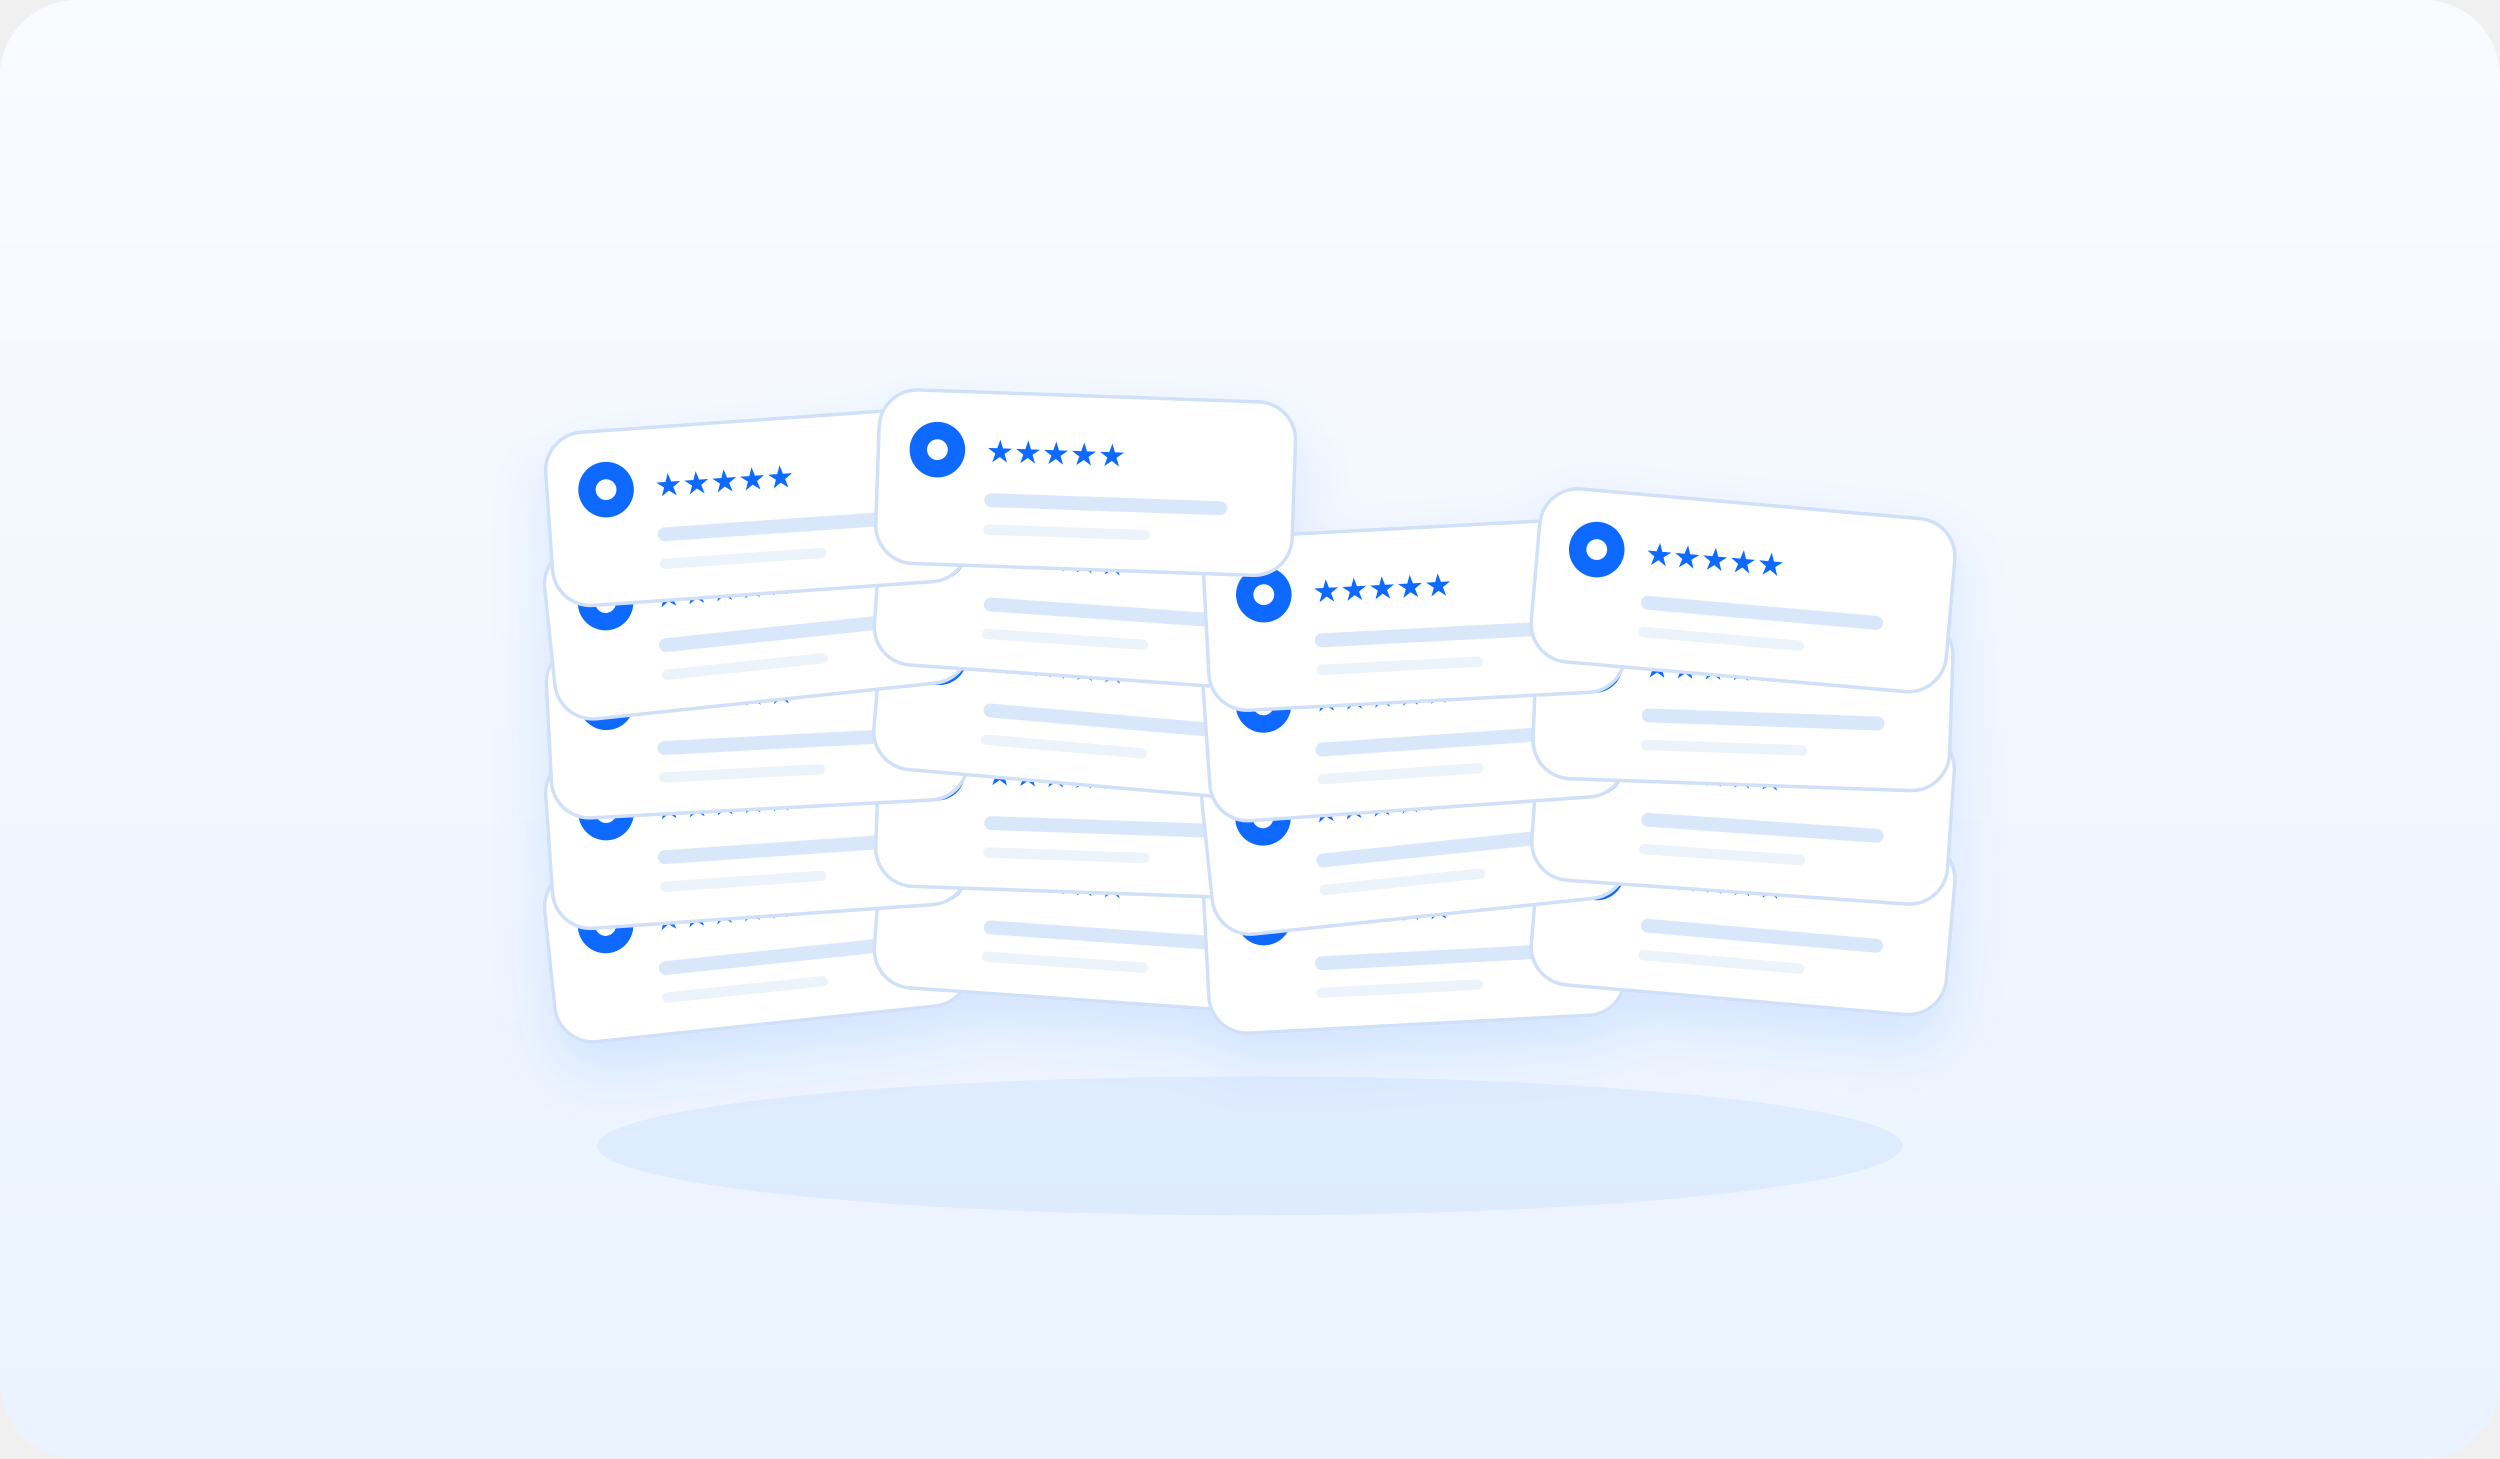
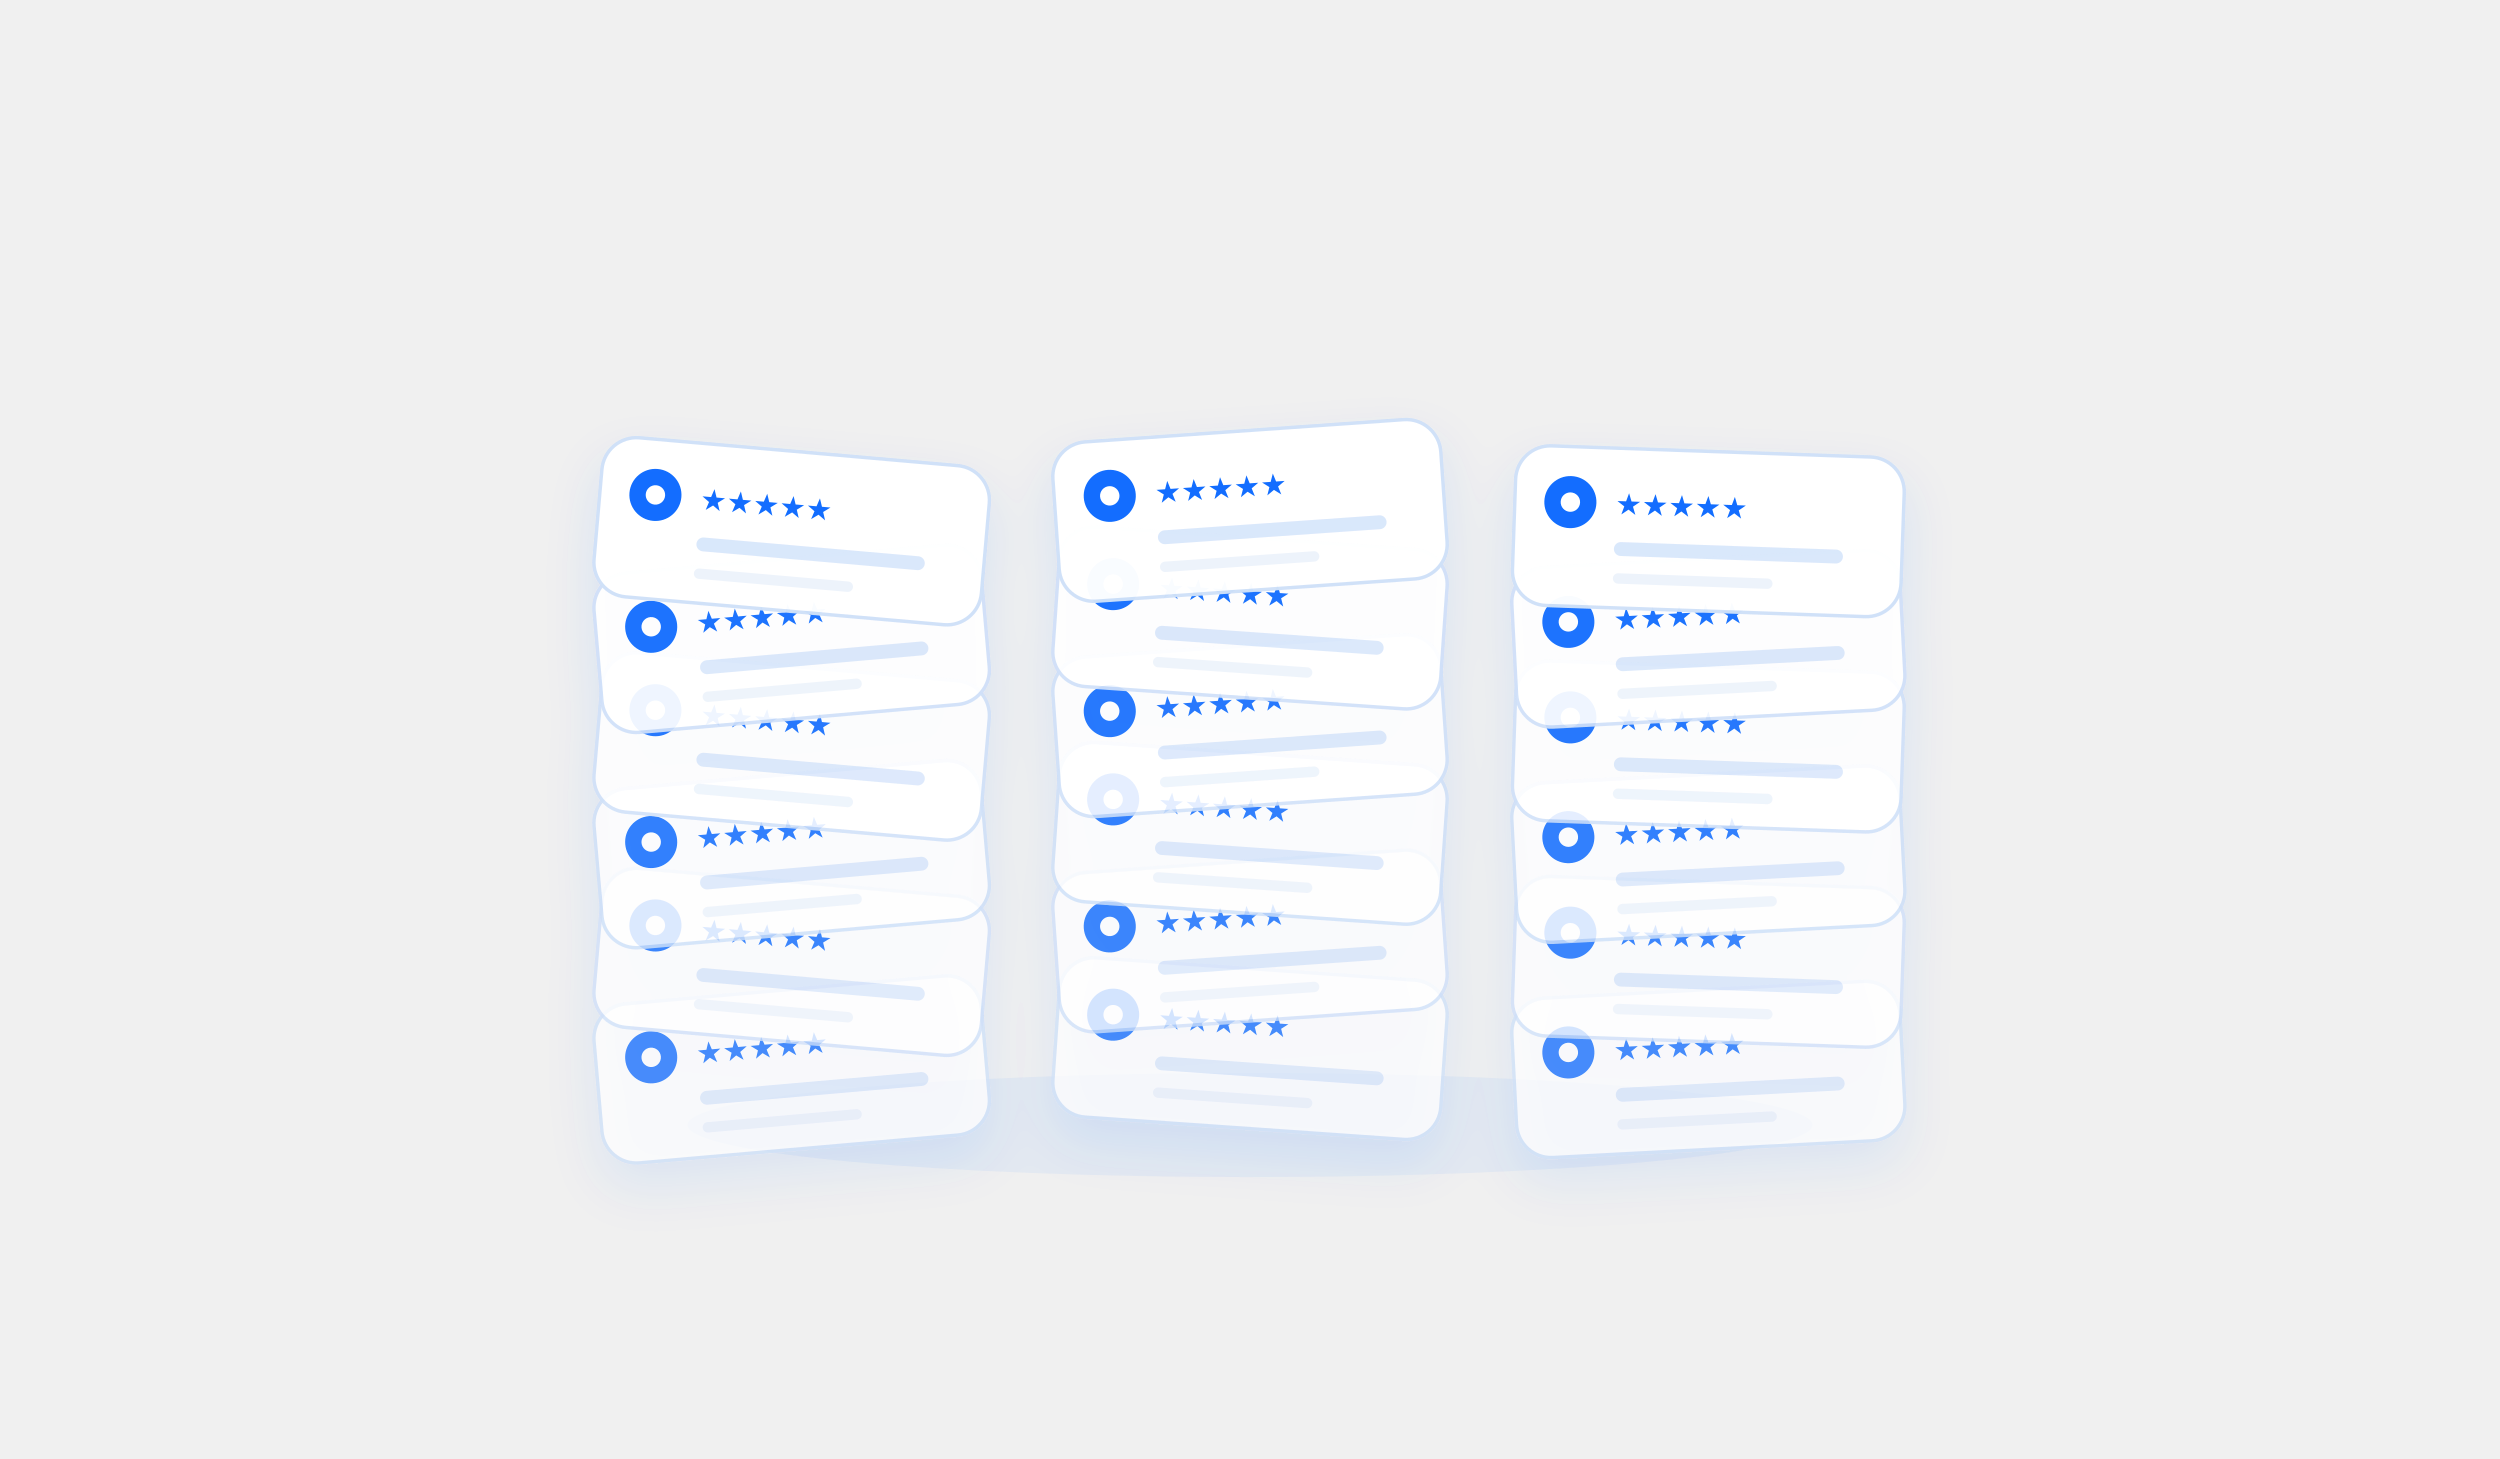
<svg xmlns="http://www.w3.org/2000/svg" viewBox="0 0 720 420">
  <defs>
-     <linearGradient id="b" x1="0" y1="0" x2="0" y2="1">
-       <stop stop-color="#f9fbff" />
-       <stop offset="1" stop-color="#eaf3ff" />
-     </linearGradient>
-     <filter id="s">
-       <feDropShadow dx="0" dy="8" stdDeviation="8" flood-color="#0869ff" flood-opacity=".12" />
+     <filter id="s" x="-30%" y="-30%" width="160%" height="180%">
+       <feDropShadow dx="0" dy="7" stdDeviation="7" flood-color="#0869ff" flood-opacity=".12" />
    </filter>
  </defs>
-   <rect width="720" height="420" rx="22" fill="url(#b)" />
-   <ellipse cx="360" cy="330" rx="188" ry="20" fill="#0869ff" opacity=".07" />
+   <ellipse cx="360" cy="324" rx="162" ry="15" fill="#0869ff" opacity=".055" />
  <g filter="url(#s)">
-     <g transform="translate(158 245) rotate(-6 60 25)">
-       <rect width="120" height="50" rx="11" fill="#fff" stroke="#cfe0f8" />
-       <circle cx="17" cy="17" r="8" fill="#0869ff" />
-       <circle cx="17" cy="17" r="3" fill="#fff" />
-       <text x="31" y="20" font-family="Arial,sans-serif" font-size="9" font-weight="700" fill="#0869ff">★★★★★</text>
-       <rect x="31" y="29" width="70" height="4" rx="2" fill="#d9e7fb" />
-       <rect x="31" y="38" width="48" height="3" rx="1.5" fill="#edf3fb" />
+     <g opacity="0.72" transform="translate(172 285) rotate(-5 56 23)">
+       <rect width="112" height="46" rx="10" fill="#fff" stroke="#cfe0f8" />
+       <circle cx="16" cy="16" r="7.5" fill="#0869ff" />
+       <circle cx="16" cy="16" r="2.8" fill="#fff" />
+       <text x="29" y="19" font-family="Arial,sans-serif" font-size="8.5" font-weight="700" fill="#0869ff">★★★★★</text>
+       <rect x="29" y="27" width="66" height="4" rx="2" fill="#d9e7fb" />
+       <rect x="29" y="36" width="46" height="3" rx="1.5" fill="#edf3fb" />
    </g>
-     <g transform="translate(252.6667 238) rotate(4 60 25)">
-       <rect width="120" height="50" rx="11" fill="#fff" stroke="#cfe0f8" />
-       <circle cx="17" cy="17" r="8" fill="#0869ff" />
-       <circle cx="17" cy="17" r="3" fill="#fff" />
-       <text x="31" y="20" font-family="Arial,sans-serif" font-size="9" font-weight="700" fill="#0869ff">★★★★★</text>
-       <rect x="31" y="29" width="70" height="4" rx="2" fill="#d9e7fb" />
-       <rect x="31" y="38" width="48" height="3" rx="1.5" fill="#edf3fb" />
+     <g opacity="0.72" transform="translate(304 279) rotate(4 56 23)">
+       <rect width="112" height="46" rx="10" fill="#fff" stroke="#cfe0f8" />
+       <circle cx="16" cy="16" r="7.5" fill="#0869ff" />
+       <circle cx="16" cy="16" r="2.8" fill="#fff" />
+       <text x="29" y="19" font-family="Arial,sans-serif" font-size="8.5" font-weight="700" fill="#0869ff">★★★★★</text>
+       <rect x="29" y="27" width="66" height="4" rx="2" fill="#d9e7fb" />
+       <rect x="29" y="36" width="46" height="3" rx="1.5" fill="#edf3fb" />
    </g>
-     <g transform="translate(347.3333 245) rotate(-3 60 25)">
-       <rect width="120" height="50" rx="11" fill="#fff" stroke="#cfe0f8" />
-       <circle cx="17" cy="17" r="8" fill="#0869ff" />
-       <circle cx="17" cy="17" r="3" fill="#fff" />
-       <text x="31" y="20" font-family="Arial,sans-serif" font-size="9" font-weight="700" fill="#0869ff">★★★★★</text>
-       <rect x="31" y="29" width="70" height="4" rx="2" fill="#d9e7fb" />
-       <rect x="31" y="38" width="48" height="3" rx="1.5" fill="#edf3fb" />
+     <g opacity="0.72" transform="translate(436 285) rotate(-3 56 23)">
+       <rect width="112" height="46" rx="10" fill="#fff" stroke="#cfe0f8" />
+       <circle cx="16" cy="16" r="7.5" fill="#0869ff" />
+       <circle cx="16" cy="16" r="2.8" fill="#fff" />
+       <text x="29" y="19" font-family="Arial,sans-serif" font-size="8.5" font-weight="700" fill="#0869ff">★★★★★</text>
+       <rect x="29" y="27" width="66" height="4" rx="2" fill="#d9e7fb" />
+       <rect x="29" y="36" width="46" height="3" rx="1.5" fill="#edf3fb" />
    </g>
-     <g transform="translate(442 238) rotate(5 60 25)">
-       <rect width="120" height="50" rx="11" fill="#fff" stroke="#cfe0f8" />
-       <circle cx="17" cy="17" r="8" fill="#0869ff" />
-       <circle cx="17" cy="17" r="3" fill="#fff" />
-       <text x="31" y="20" font-family="Arial,sans-serif" font-size="9" font-weight="700" fill="#0869ff">★★★★★</text>
-       <rect x="31" y="29" width="70" height="4" rx="2" fill="#d9e7fb" />
-       <rect x="31" y="38" width="48" height="3" rx="1.5" fill="#edf3fb" />
+     <g opacity="0.77" transform="translate(172 254) rotate(5 56 23)">
+       <rect width="112" height="46" rx="10" fill="#fff" stroke="#cfe0f8" />
+       <circle cx="16" cy="16" r="7.5" fill="#0869ff" />
+       <circle cx="16" cy="16" r="2.8" fill="#fff" />
+       <text x="29" y="19" font-family="Arial,sans-serif" font-size="8.5" font-weight="700" fill="#0869ff">★★★★★</text>
+       <rect x="29" y="27" width="66" height="4" rx="2" fill="#d9e7fb" />
+       <rect x="29" y="36" width="46" height="3" rx="1.5" fill="#edf3fb" />
    </g>
-     <g transform="translate(158 214) rotate(-4 60 25)">
-       <rect width="120" height="50" rx="11" fill="#fff" stroke="#cfe0f8" />
-       <circle cx="17" cy="17" r="8" fill="#0869ff" />
-       <circle cx="17" cy="17" r="3" fill="#fff" />
-       <text x="31" y="20" font-family="Arial,sans-serif" font-size="9" font-weight="700" fill="#0869ff">★★★★★</text>
-       <rect x="31" y="29" width="70" height="4" rx="2" fill="#d9e7fb" />
-       <rect x="31" y="38" width="48" height="3" rx="1.5" fill="#edf3fb" />
+     <g opacity="0.77" transform="translate(304 248) rotate(-4 56 23)">
+       <rect width="112" height="46" rx="10" fill="#fff" stroke="#cfe0f8" />
+       <circle cx="16" cy="16" r="7.5" fill="#0869ff" />
+       <circle cx="16" cy="16" r="2.8" fill="#fff" />
+       <text x="29" y="19" font-family="Arial,sans-serif" font-size="8.5" font-weight="700" fill="#0869ff">★★★★★</text>
+       <rect x="29" y="27" width="66" height="4" rx="2" fill="#d9e7fb" />
+       <rect x="29" y="36" width="46" height="3" rx="1.5" fill="#edf3fb" />
    </g>
-     <g transform="translate(252.6667 207) rotate(2 60 25)">
-       <rect width="120" height="50" rx="11" fill="#fff" stroke="#cfe0f8" />
-       <circle cx="17" cy="17" r="8" fill="#0869ff" />
-       <circle cx="17" cy="17" r="3" fill="#fff" />
-       <text x="31" y="20" font-family="Arial,sans-serif" font-size="9" font-weight="700" fill="#0869ff">★★★★★</text>
-       <rect x="31" y="29" width="70" height="4" rx="2" fill="#d9e7fb" />
-       <rect x="31" y="38" width="48" height="3" rx="1.5" fill="#edf3fb" />
+     <g opacity="0.77" transform="translate(436 254) rotate(2 56 23)">
+       <rect width="112" height="46" rx="10" fill="#fff" stroke="#cfe0f8" />
+       <circle cx="16" cy="16" r="7.5" fill="#0869ff" />
+       <circle cx="16" cy="16" r="2.8" fill="#fff" />
+       <text x="29" y="19" font-family="Arial,sans-serif" font-size="8.5" font-weight="700" fill="#0869ff">★★★★★</text>
+       <rect x="29" y="27" width="66" height="4" rx="2" fill="#d9e7fb" />
+       <rect x="29" y="36" width="46" height="3" rx="1.5" fill="#edf3fb" />
    </g>
-     <g transform="translate(347.3333 214) rotate(-6 60 25)">
-       <rect width="120" height="50" rx="11" fill="#fff" stroke="#cfe0f8" />
-       <circle cx="17" cy="17" r="8" fill="#0869ff" />
-       <circle cx="17" cy="17" r="3" fill="#fff" />
-       <text x="31" y="20" font-family="Arial,sans-serif" font-size="9" font-weight="700" fill="#0869ff">★★★★★</text>
-       <rect x="31" y="29" width="70" height="4" rx="2" fill="#d9e7fb" />
-       <rect x="31" y="38" width="48" height="3" rx="1.5" fill="#edf3fb" />
+     <g opacity="0.82" transform="translate(172 223) rotate(-5 56 23)">
+       <rect width="112" height="46" rx="10" fill="#fff" stroke="#cfe0f8" />
+       <circle cx="16" cy="16" r="7.5" fill="#0869ff" />
+       <circle cx="16" cy="16" r="2.8" fill="#fff" />
+       <text x="29" y="19" font-family="Arial,sans-serif" font-size="8.5" font-weight="700" fill="#0869ff">★★★★★</text>
+       <rect x="29" y="27" width="66" height="4" rx="2" fill="#d9e7fb" />
+       <rect x="29" y="36" width="46" height="3" rx="1.5" fill="#edf3fb" />
    </g>
-     <g transform="translate(442 207) rotate(4 60 25)">
-       <rect width="120" height="50" rx="11" fill="#fff" stroke="#cfe0f8" />
-       <circle cx="17" cy="17" r="8" fill="#0869ff" />
-       <circle cx="17" cy="17" r="3" fill="#fff" />
-       <text x="31" y="20" font-family="Arial,sans-serif" font-size="9" font-weight="700" fill="#0869ff">★★★★★</text>
-       <rect x="31" y="29" width="70" height="4" rx="2" fill="#d9e7fb" />
-       <rect x="31" y="38" width="48" height="3" rx="1.5" fill="#edf3fb" />
+     <g opacity="0.82" transform="translate(304 217) rotate(4 56 23)">
+       <rect width="112" height="46" rx="10" fill="#fff" stroke="#cfe0f8" />
+       <circle cx="16" cy="16" r="7.5" fill="#0869ff" />
+       <circle cx="16" cy="16" r="2.8" fill="#fff" />
+       <text x="29" y="19" font-family="Arial,sans-serif" font-size="8.5" font-weight="700" fill="#0869ff">★★★★★</text>
+       <rect x="29" y="27" width="66" height="4" rx="2" fill="#d9e7fb" />
+       <rect x="29" y="36" width="46" height="3" rx="1.5" fill="#edf3fb" />
    </g>
-     <g transform="translate(158 183) rotate(-3 60 25)">
-       <rect width="120" height="50" rx="11" fill="#fff" stroke="#cfe0f8" />
-       <circle cx="17" cy="17" r="8" fill="#0869ff" />
-       <circle cx="17" cy="17" r="3" fill="#fff" />
-       <text x="31" y="20" font-family="Arial,sans-serif" font-size="9" font-weight="700" fill="#0869ff">★★★★★</text>
-       <rect x="31" y="29" width="70" height="4" rx="2" fill="#d9e7fb" />
-       <rect x="31" y="38" width="48" height="3" rx="1.5" fill="#edf3fb" />
+     <g opacity="0.82" transform="translate(436 223) rotate(-3 56 23)">
+       <rect width="112" height="46" rx="10" fill="#fff" stroke="#cfe0f8" />
+       <circle cx="16" cy="16" r="7.5" fill="#0869ff" />
+       <circle cx="16" cy="16" r="2.8" fill="#fff" />
+       <text x="29" y="19" font-family="Arial,sans-serif" font-size="8.5" font-weight="700" fill="#0869ff">★★★★★</text>
+       <rect x="29" y="27" width="66" height="4" rx="2" fill="#d9e7fb" />
+       <rect x="29" y="36" width="46" height="3" rx="1.5" fill="#edf3fb" />
    </g>
-     <g transform="translate(252.6667 176) rotate(5 60 25)">
-       <rect width="120" height="50" rx="11" fill="#fff" stroke="#cfe0f8" />
-       <circle cx="17" cy="17" r="8" fill="#0869ff" />
-       <circle cx="17" cy="17" r="3" fill="#fff" />
-       <text x="31" y="20" font-family="Arial,sans-serif" font-size="9" font-weight="700" fill="#0869ff">★★★★★</text>
-       <rect x="31" y="29" width="70" height="4" rx="2" fill="#d9e7fb" />
-       <rect x="31" y="38" width="48" height="3" rx="1.5" fill="#edf3fb" />
+     <g opacity="0.87" transform="translate(172 192) rotate(5 56 23)">
+       <rect width="112" height="46" rx="10" fill="#fff" stroke="#cfe0f8" />
+       <circle cx="16" cy="16" r="7.5" fill="#0869ff" />
+       <circle cx="16" cy="16" r="2.8" fill="#fff" />
+       <text x="29" y="19" font-family="Arial,sans-serif" font-size="8.5" font-weight="700" fill="#0869ff">★★★★★</text>
+       <rect x="29" y="27" width="66" height="4" rx="2" fill="#d9e7fb" />
+       <rect x="29" y="36" width="46" height="3" rx="1.5" fill="#edf3fb" />
    </g>
-     <g transform="translate(347.3333 183) rotate(-4 60 25)">
-       <rect width="120" height="50" rx="11" fill="#fff" stroke="#cfe0f8" />
-       <circle cx="17" cy="17" r="8" fill="#0869ff" />
-       <circle cx="17" cy="17" r="3" fill="#fff" />
-       <text x="31" y="20" font-family="Arial,sans-serif" font-size="9" font-weight="700" fill="#0869ff">★★★★★</text>
-       <rect x="31" y="29" width="70" height="4" rx="2" fill="#d9e7fb" />
-       <rect x="31" y="38" width="48" height="3" rx="1.5" fill="#edf3fb" />
+     <g opacity="0.87" transform="translate(304 186) rotate(-4 56 23)">
+       <rect width="112" height="46" rx="10" fill="#fff" stroke="#cfe0f8" />
+       <circle cx="16" cy="16" r="7.5" fill="#0869ff" />
+       <circle cx="16" cy="16" r="2.8" fill="#fff" />
+       <text x="29" y="19" font-family="Arial,sans-serif" font-size="8.5" font-weight="700" fill="#0869ff">★★★★★</text>
+       <rect x="29" y="27" width="66" height="4" rx="2" fill="#d9e7fb" />
+       <rect x="29" y="36" width="46" height="3" rx="1.5" fill="#edf3fb" />
    </g>
-     <g transform="translate(442 176) rotate(2 60 25)">
-       <rect width="120" height="50" rx="11" fill="#fff" stroke="#cfe0f8" />
-       <circle cx="17" cy="17" r="8" fill="#0869ff" />
-       <circle cx="17" cy="17" r="3" fill="#fff" />
-       <text x="31" y="20" font-family="Arial,sans-serif" font-size="9" font-weight="700" fill="#0869ff">★★★★★</text>
-       <rect x="31" y="29" width="70" height="4" rx="2" fill="#d9e7fb" />
-       <rect x="31" y="38" width="48" height="3" rx="1.5" fill="#edf3fb" />
+     <g opacity="0.87" transform="translate(436 192) rotate(2 56 23)">
+       <rect width="112" height="46" rx="10" fill="#fff" stroke="#cfe0f8" />
+       <circle cx="16" cy="16" r="7.5" fill="#0869ff" />
+       <circle cx="16" cy="16" r="2.8" fill="#fff" />
+       <text x="29" y="19" font-family="Arial,sans-serif" font-size="8.5" font-weight="700" fill="#0869ff">★★★★★</text>
+       <rect x="29" y="27" width="66" height="4" rx="2" fill="#d9e7fb" />
+       <rect x="29" y="36" width="46" height="3" rx="1.5" fill="#edf3fb" />
    </g>
-     <g transform="translate(158 152) rotate(-6 60 25)">
-       <rect width="120" height="50" rx="11" fill="#fff" stroke="#cfe0f8" />
-       <circle cx="17" cy="17" r="8" fill="#0869ff" />
-       <circle cx="17" cy="17" r="3" fill="#fff" />
-       <text x="31" y="20" font-family="Arial,sans-serif" font-size="9" font-weight="700" fill="#0869ff">★★★★★</text>
-       <rect x="31" y="29" width="70" height="4" rx="2" fill="#d9e7fb" />
-       <rect x="31" y="38" width="48" height="3" rx="1.5" fill="#edf3fb" />
+     <g opacity="0.92" transform="translate(172 161) rotate(-5 56 23)">
+       <rect width="112" height="46" rx="10" fill="#fff" stroke="#cfe0f8" />
+       <circle cx="16" cy="16" r="7.5" fill="#0869ff" />
+       <circle cx="16" cy="16" r="2.8" fill="#fff" />
+       <text x="29" y="19" font-family="Arial,sans-serif" font-size="8.5" font-weight="700" fill="#0869ff">★★★★★</text>
+       <rect x="29" y="27" width="66" height="4" rx="2" fill="#d9e7fb" />
+       <rect x="29" y="36" width="46" height="3" rx="1.5" fill="#edf3fb" />
    </g>
-     <g transform="translate(252.6667 145) rotate(4 60 25)">
-       <rect width="120" height="50" rx="11" fill="#fff" stroke="#cfe0f8" />
-       <circle cx="17" cy="17" r="8" fill="#0869ff" />
-       <circle cx="17" cy="17" r="3" fill="#fff" />
-       <text x="31" y="20" font-family="Arial,sans-serif" font-size="9" font-weight="700" fill="#0869ff">★★★★★</text>
-       <rect x="31" y="29" width="70" height="4" rx="2" fill="#d9e7fb" />
-       <rect x="31" y="38" width="48" height="3" rx="1.5" fill="#edf3fb" />
+     <g opacity="0.92" transform="translate(304 155) rotate(4 56 23)">
+       <rect width="112" height="46" rx="10" fill="#fff" stroke="#cfe0f8" />
+       <circle cx="16" cy="16" r="7.5" fill="#0869ff" />
+       <circle cx="16" cy="16" r="2.8" fill="#fff" />
+       <text x="29" y="19" font-family="Arial,sans-serif" font-size="8.5" font-weight="700" fill="#0869ff">★★★★★</text>
+       <rect x="29" y="27" width="66" height="4" rx="2" fill="#d9e7fb" />
+       <rect x="29" y="36" width="46" height="3" rx="1.5" fill="#edf3fb" />
    </g>
-     <g transform="translate(347.3333 152) rotate(-3 60 25)">
-       <rect width="120" height="50" rx="11" fill="#fff" stroke="#cfe0f8" />
-       <circle cx="17" cy="17" r="8" fill="#0869ff" />
-       <circle cx="17" cy="17" r="3" fill="#fff" />
-       <text x="31" y="20" font-family="Arial,sans-serif" font-size="9" font-weight="700" fill="#0869ff">★★★★★</text>
-       <rect x="31" y="29" width="70" height="4" rx="2" fill="#d9e7fb" />
-       <rect x="31" y="38" width="48" height="3" rx="1.5" fill="#edf3fb" />
+     <g opacity="0.92" transform="translate(436 161) rotate(-3 56 23)">
+       <rect width="112" height="46" rx="10" fill="#fff" stroke="#cfe0f8" />
+       <circle cx="16" cy="16" r="7.5" fill="#0869ff" />
+       <circle cx="16" cy="16" r="2.8" fill="#fff" />
+       <text x="29" y="19" font-family="Arial,sans-serif" font-size="8.5" font-weight="700" fill="#0869ff">★★★★★</text>
+       <rect x="29" y="27" width="66" height="4" rx="2" fill="#d9e7fb" />
+       <rect x="29" y="36" width="46" height="3" rx="1.5" fill="#edf3fb" />
    </g>
-     <g transform="translate(442 145) rotate(5 60 25)">
-       <rect width="120" height="50" rx="11" fill="#fff" stroke="#cfe0f8" />
-       <circle cx="17" cy="17" r="8" fill="#0869ff" />
-       <circle cx="17" cy="17" r="3" fill="#fff" />
-       <text x="31" y="20" font-family="Arial,sans-serif" font-size="9" font-weight="700" fill="#0869ff">★★★★★</text>
-       <rect x="31" y="29" width="70" height="4" rx="2" fill="#d9e7fb" />
-       <rect x="31" y="38" width="48" height="3" rx="1.5" fill="#edf3fb" />
+     <g opacity="0.97" transform="translate(172 130) rotate(5 56 23)">
+       <rect width="112" height="46" rx="10" fill="#fff" stroke="#cfe0f8" />
+       <circle cx="16" cy="16" r="7.5" fill="#0869ff" />
+       <circle cx="16" cy="16" r="2.8" fill="#fff" />
+       <text x="29" y="19" font-family="Arial,sans-serif" font-size="8.5" font-weight="700" fill="#0869ff">★★★★★</text>
+       <rect x="29" y="27" width="66" height="4" rx="2" fill="#d9e7fb" />
+       <rect x="29" y="36" width="46" height="3" rx="1.5" fill="#edf3fb" />
    </g>
-     <g transform="translate(158 121) rotate(-4 60 25)">
-       <rect width="120" height="50" rx="11" fill="#fff" stroke="#cfe0f8" />
-       <circle cx="17" cy="17" r="8" fill="#0869ff" />
-       <circle cx="17" cy="17" r="3" fill="#fff" />
-       <text x="31" y="20" font-family="Arial,sans-serif" font-size="9" font-weight="700" fill="#0869ff">★★★★★</text>
-       <rect x="31" y="29" width="70" height="4" rx="2" fill="#d9e7fb" />
-       <rect x="31" y="38" width="48" height="3" rx="1.5" fill="#edf3fb" />
+     <g opacity="0.97" transform="translate(304 124) rotate(-4 56 23)">
+       <rect width="112" height="46" rx="10" fill="#fff" stroke="#cfe0f8" />
+       <circle cx="16" cy="16" r="7.5" fill="#0869ff" />
+       <circle cx="16" cy="16" r="2.8" fill="#fff" />
+       <text x="29" y="19" font-family="Arial,sans-serif" font-size="8.5" font-weight="700" fill="#0869ff">★★★★★</text>
+       <rect x="29" y="27" width="66" height="4" rx="2" fill="#d9e7fb" />
+       <rect x="29" y="36" width="46" height="3" rx="1.5" fill="#edf3fb" />
    </g>
-     <g transform="translate(252.6667 114) rotate(2 60 25)">
-       <rect width="120" height="50" rx="11" fill="#fff" stroke="#cfe0f8" />
-       <circle cx="17" cy="17" r="8" fill="#0869ff" />
-       <circle cx="17" cy="17" r="3" fill="#fff" />
-       <text x="31" y="20" font-family="Arial,sans-serif" font-size="9" font-weight="700" fill="#0869ff">★★★★★</text>
-       <rect x="31" y="29" width="70" height="4" rx="2" fill="#d9e7fb" />
-       <rect x="31" y="38" width="48" height="3" rx="1.5" fill="#edf3fb" />
+     <g opacity="0.97" transform="translate(436 130) rotate(2 56 23)">
+       <rect width="112" height="46" rx="10" fill="#fff" stroke="#cfe0f8" />
+       <circle cx="16" cy="16" r="7.5" fill="#0869ff" />
+       <circle cx="16" cy="16" r="2.8" fill="#fff" />
+       <text x="29" y="19" font-family="Arial,sans-serif" font-size="8.5" font-weight="700" fill="#0869ff">★★★★★</text>
+       <rect x="29" y="27" width="66" height="4" rx="2" fill="#d9e7fb" />
+       <rect x="29" y="36" width="46" height="3" rx="1.5" fill="#edf3fb" />
    </g>
  </g>
</svg>
